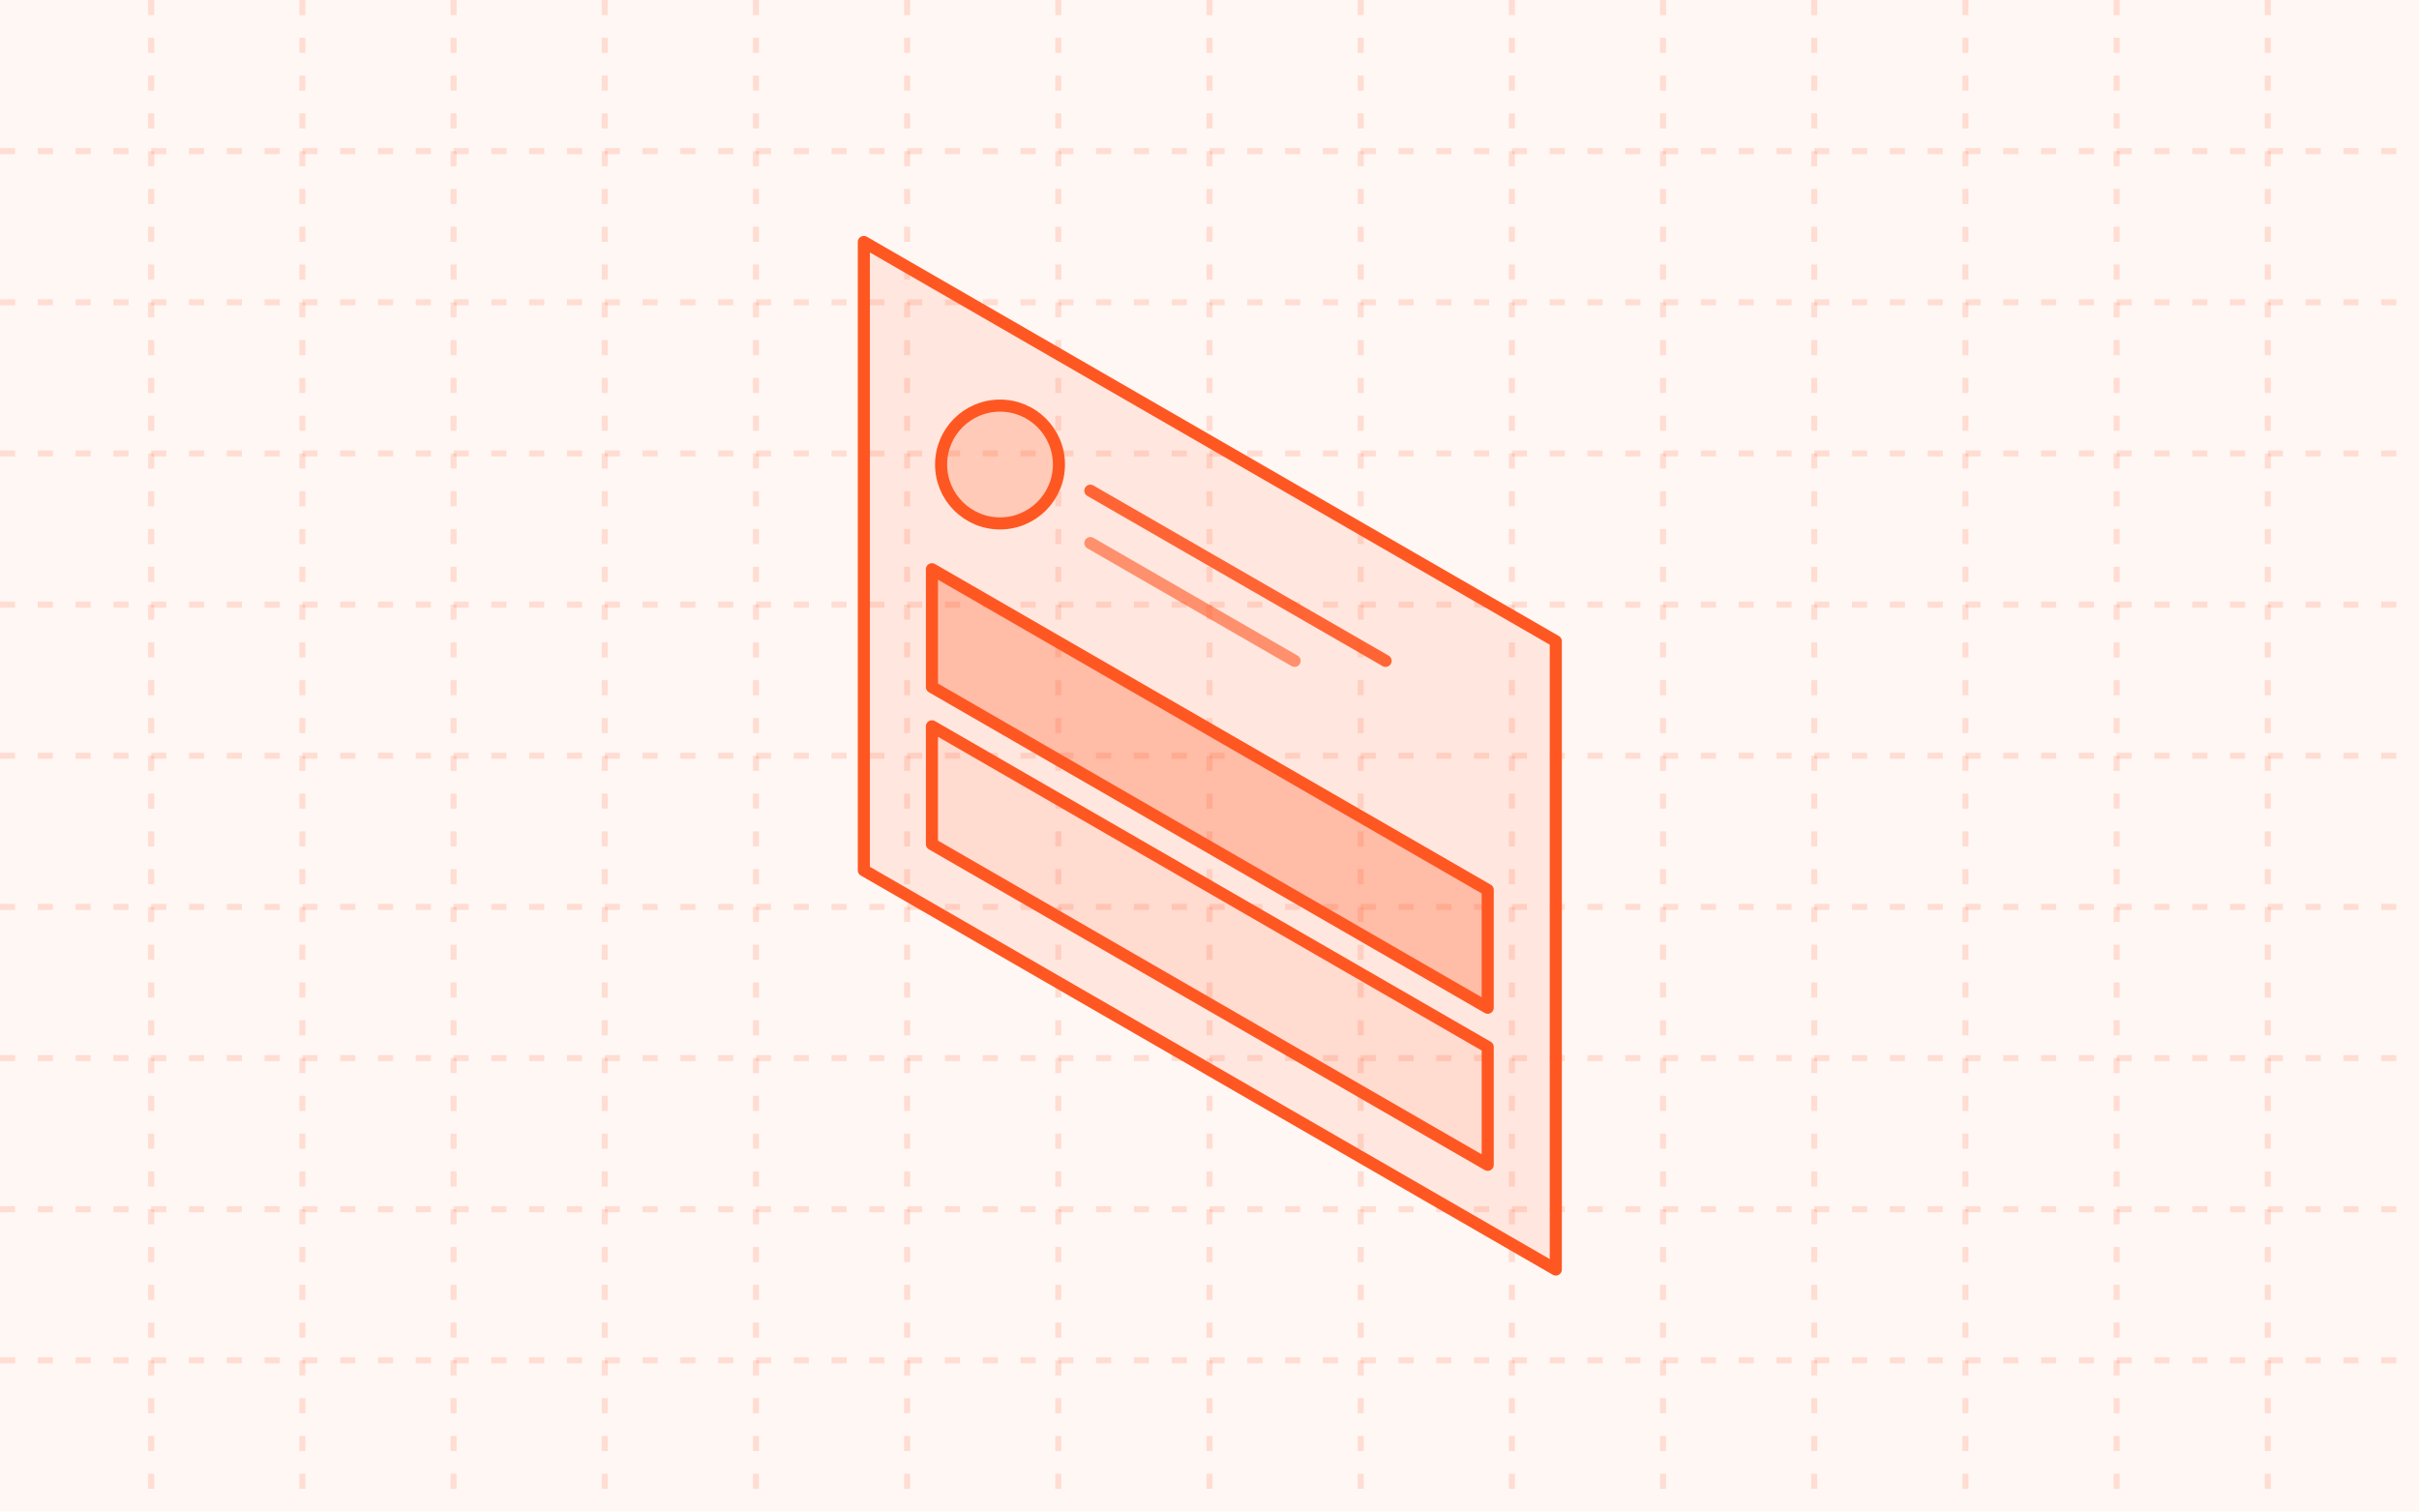
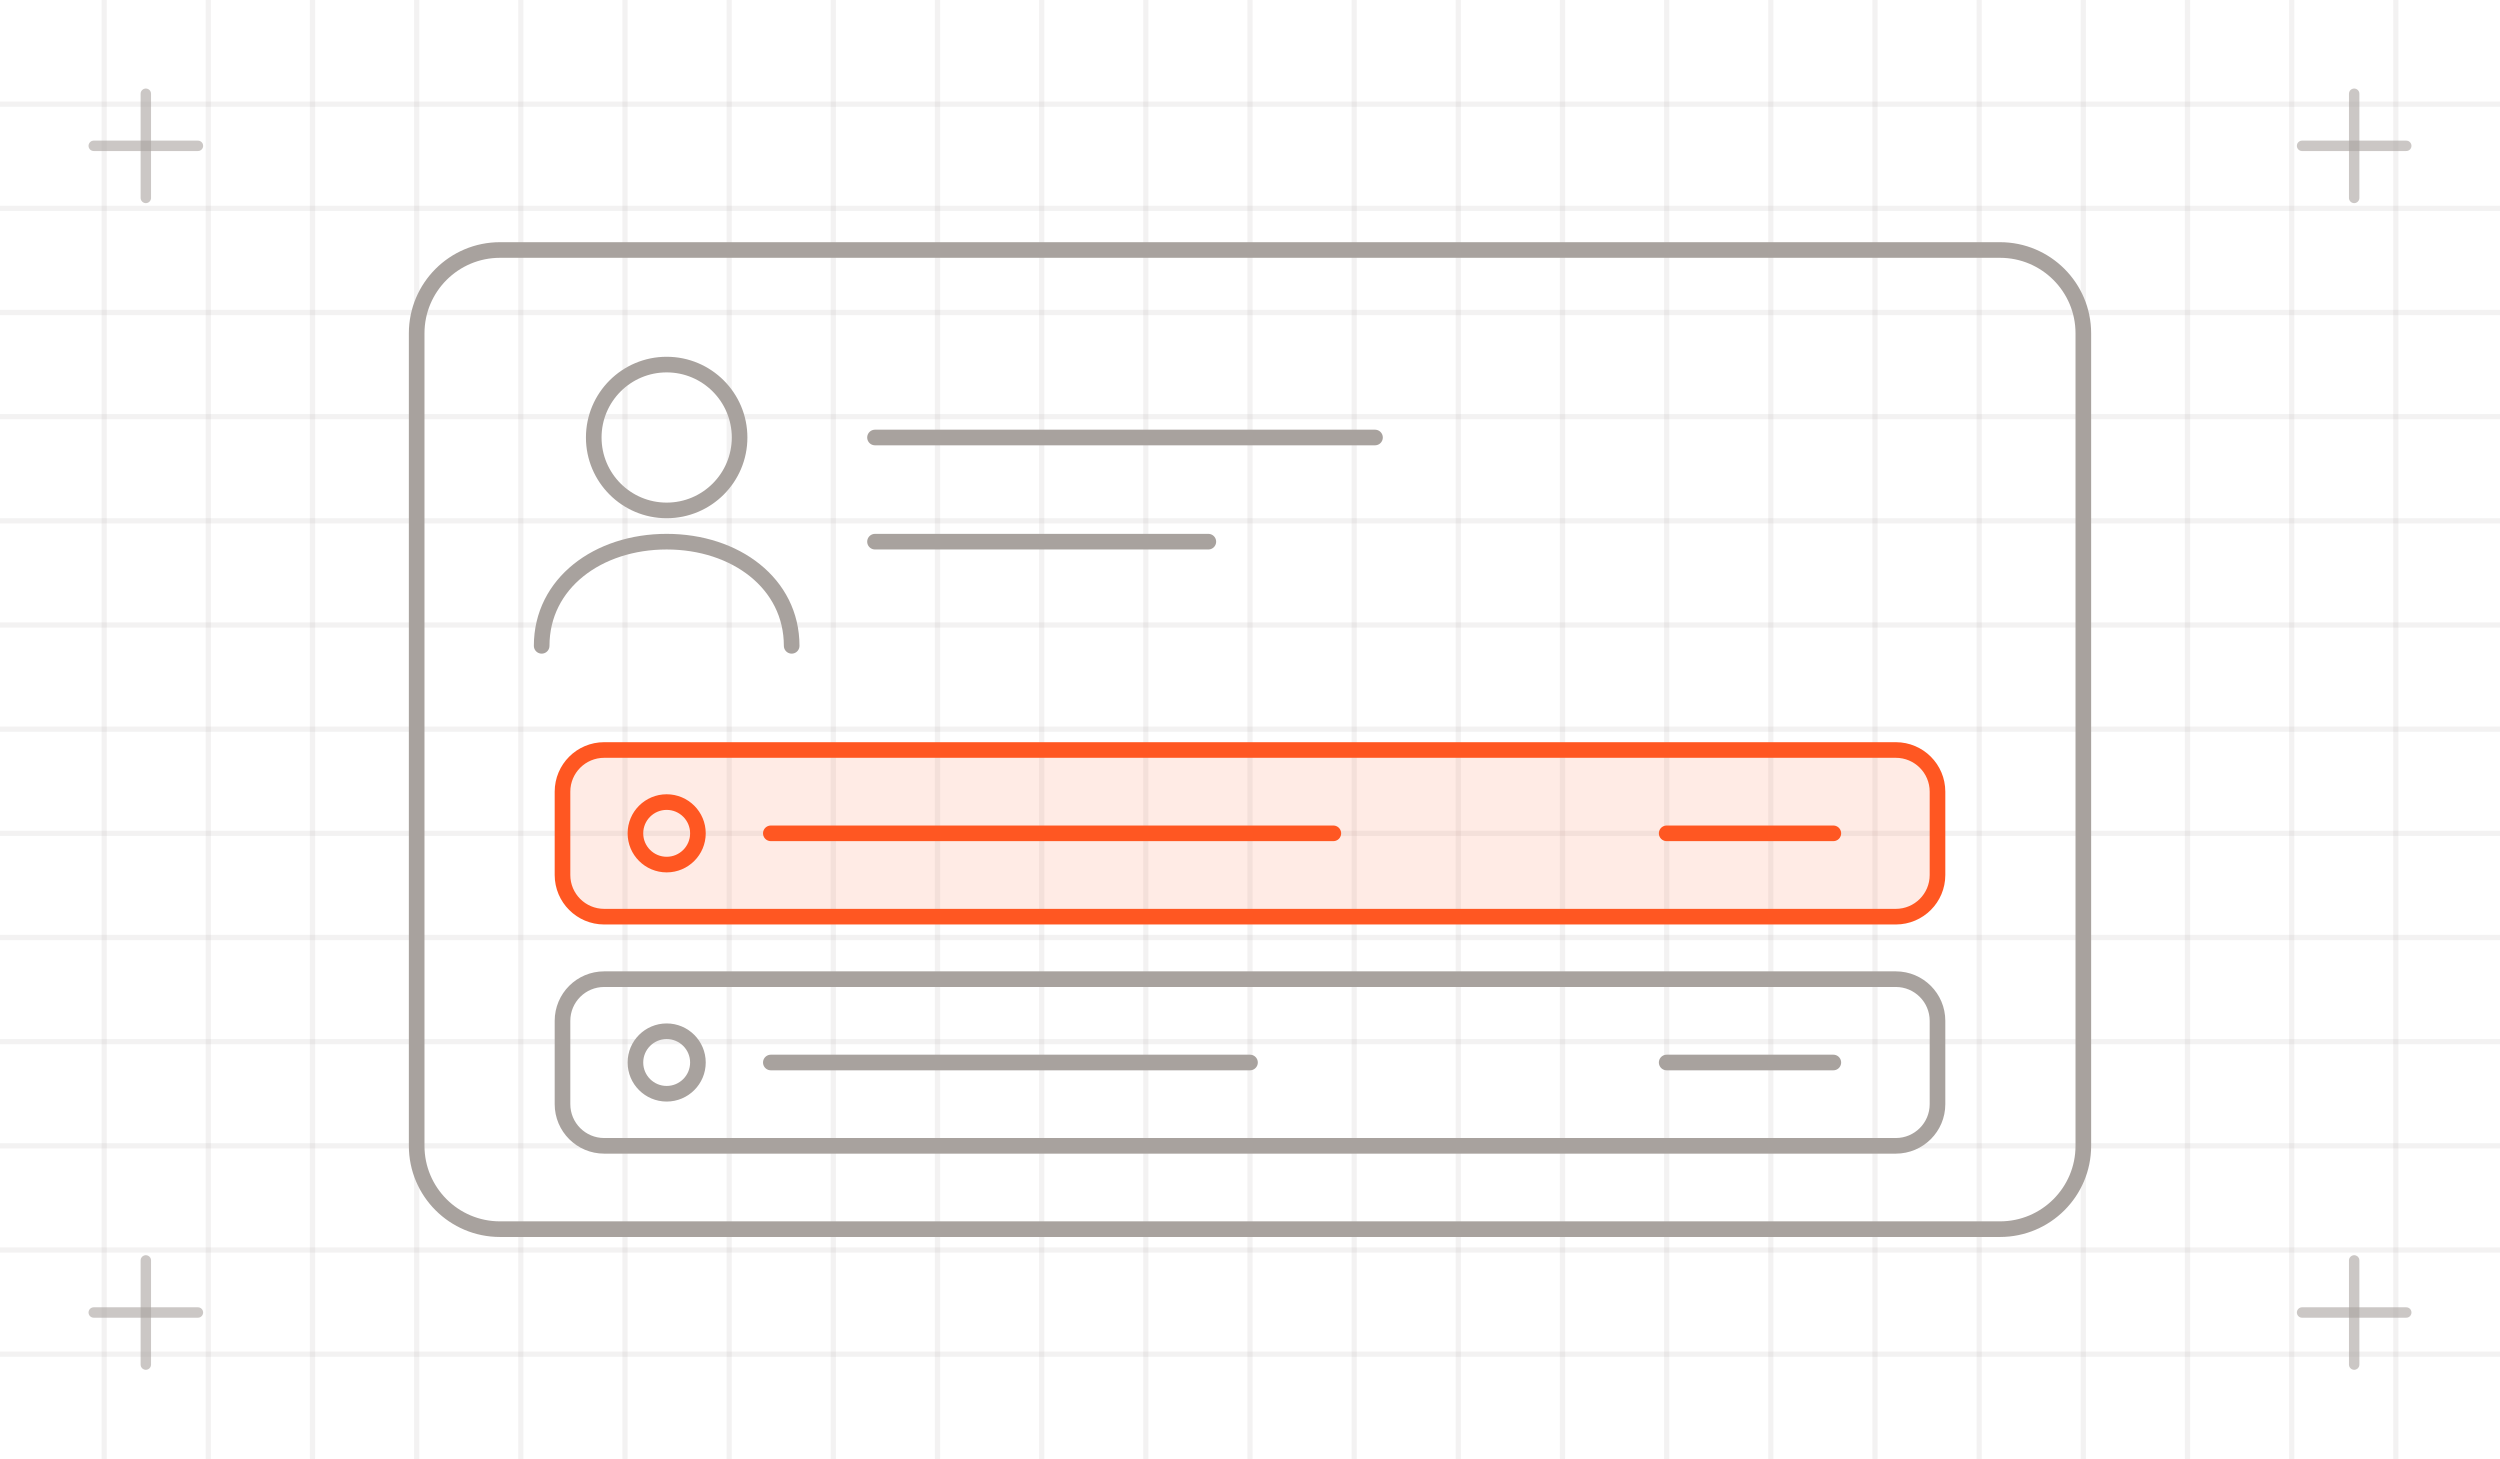
- <svg xmlns="http://www.w3.org/2000/svg" viewBox="0 0 320 200" width="320" height="200" fill="none">
-   <rect width="320" height="200" fill="#FF5722" fill-opacity="0.05" />
-   <g stroke="#FF5722" stroke-opacity="0.16" stroke-width="0.8" stroke-dasharray="2 3">
-     <line x1="20" y1="0" x2="20" y2="200" />
-     <line x1="40" y1="0" x2="40" y2="200" />
-     <line x1="60" y1="0" x2="60" y2="200" />
-     <line x1="80" y1="0" x2="80" y2="200" />
-     <line x1="100" y1="0" x2="100" y2="200" />
-     <line x1="120" y1="0" x2="120" y2="200" />
-     <line x1="140" y1="0" x2="140" y2="200" />
-     <line x1="160" y1="0" x2="160" y2="200" />
-     <line x1="180" y1="0" x2="180" y2="200" />
-     <line x1="200" y1="0" x2="200" y2="200" />
-     <line x1="220" y1="0" x2="220" y2="200" />
-     <line x1="240" y1="0" x2="240" y2="200" />
-     <line x1="260" y1="0" x2="260" y2="200" />
-     <line x1="280" y1="0" x2="280" y2="200" />
-     <line x1="300" y1="0" x2="300" y2="200" />
-     <line x1="0" y1="20" x2="320" y2="20" />
-     <line x1="0" y1="40" x2="320" y2="40" />
-     <line x1="0" y1="60" x2="320" y2="60" />
-     <line x1="0" y1="80" x2="320" y2="80" />
-     <line x1="0" y1="100" x2="320" y2="100" />
-     <line x1="0" y1="120" x2="320" y2="120" />
-     <line x1="0" y1="140" x2="320" y2="140" />
-     <line x1="0" y1="160" x2="320" y2="160" />
-     <line x1="0" y1="180" x2="320" y2="180" />
+ <svg xmlns="http://www.w3.org/2000/svg" viewBox="0 0 240 140" width="240" height="140" fill="none" stroke-linecap="round" stroke-linejoin="round">
+   <g stroke="#A8A29E" stroke-opacity="0.14" stroke-width="0.5">
+     <line x1="10" y1="0" x2="10" y2="140" />
+     <line x1="20" y1="0" x2="20" y2="140" />
+     <line x1="30" y1="0" x2="30" y2="140" />
+     <line x1="40" y1="0" x2="40" y2="140" />
+     <line x1="50" y1="0" x2="50" y2="140" />
+     <line x1="60" y1="0" x2="60" y2="140" />
+     <line x1="70" y1="0" x2="70" y2="140" />
+     <line x1="80" y1="0" x2="80" y2="140" />
+     <line x1="90" y1="0" x2="90" y2="140" />
+     <line x1="100" y1="0" x2="100" y2="140" />
+     <line x1="110" y1="0" x2="110" y2="140" />
+     <line x1="120" y1="0" x2="120" y2="140" />
+     <line x1="130" y1="0" x2="130" y2="140" />
+     <line x1="140" y1="0" x2="140" y2="140" />
+     <line x1="150" y1="0" x2="150" y2="140" />
+     <line x1="160" y1="0" x2="160" y2="140" />
+     <line x1="170" y1="0" x2="170" y2="140" />
+     <line x1="180" y1="0" x2="180" y2="140" />
+     <line x1="190" y1="0" x2="190" y2="140" />
+     <line x1="200" y1="0" x2="200" y2="140" />
+     <line x1="210" y1="0" x2="210" y2="140" />
+     <line x1="220" y1="0" x2="220" y2="140" />
+     <line x1="230" y1="0" x2="230" y2="140" />
+     <line x1="0" y1="10" x2="240" y2="10" />
+     <line x1="0" y1="20" x2="240" y2="20" />
+     <line x1="0" y1="30" x2="240" y2="30" />
+     <line x1="0" y1="40" x2="240" y2="40" />
+     <line x1="0" y1="50" x2="240" y2="50" />
+     <line x1="0" y1="60" x2="240" y2="60" />
+     <line x1="0" y1="70" x2="240" y2="70" />
+     <line x1="0" y1="80" x2="240" y2="80" />
+     <line x1="0" y1="90" x2="240" y2="90" />
+     <line x1="0" y1="100" x2="240" y2="100" />
+     <line x1="0" y1="110" x2="240" y2="110" />
+     <line x1="0" y1="120" x2="240" y2="120" />
+     <line x1="0" y1="130" x2="240" y2="130" />
  </g>
-   <g transform="translate(160 100) scale(0.866) translate(-152.8 -142.5)">
-     <path d="M100.0 160.0 L205.7 221.0 L205.7 125.0 L100.0 64.0 Z" fill="#FF5722" fill-opacity="0.1" stroke="#FF5722" stroke-opacity="1.0" vector-effect="non-scaling-stroke" stroke-width="1.6" stroke-linejoin="round" />
-     <circle cx="120.8" cy="98.0" r="9" fill="#FF5722" fill-opacity="0.2" stroke="#FF5722" vector-effect="non-scaling-stroke" stroke-width="1.6" />
-     <line x1="134.6" y1="102.0" x2="179.7" y2="128.0" stroke="#FF5722" stroke-opacity="0.9" vector-effect="non-scaling-stroke" stroke-width="1.6" stroke-linecap="round" />
-     <line x1="134.6" y1="110.0" x2="165.8" y2="128.0" stroke="#FF5722" stroke-opacity="0.6" vector-effect="non-scaling-stroke" stroke-width="1.6" stroke-linecap="round" />
-     <path d="M110.4 132.0 L195.3 181.0 L195.3 163.0 L110.4 114.0 Z" fill="#FF5722" fill-opacity="0.3" stroke="#FF5722" stroke-opacity="1.0" vector-effect="non-scaling-stroke" stroke-width="1.6" stroke-linejoin="round" />
-     <path d="M110.4 156.0 L195.3 205.0 L195.3 187.0 L110.4 138.0 Z" fill="#FF5722" fill-opacity="0.08" stroke="#FF5722" stroke-opacity="1.0" vector-effect="non-scaling-stroke" stroke-width="1.6" stroke-linejoin="round" />
+   <g stroke="#A8A29E" stroke-opacity="0.6" stroke-width="1">
+     <line x1="9" y1="14" x2="19" y2="14" />
+     <line x1="14" y1="9" x2="14" y2="19" />
+     <line x1="221" y1="14" x2="231" y2="14" />
+     <line x1="226" y1="9" x2="226" y2="19" />
+     <line x1="9" y1="126" x2="19" y2="126" />
+     <line x1="14" y1="121" x2="14" y2="131" />
+     <line x1="221" y1="126" x2="231" y2="126" />
+     <line x1="226" y1="121" x2="226" y2="131" />
+   </g>
+   <g stroke-width="1.5">
+     <rect x="40" y="24" width="160" height="94" rx="8" stroke="#A8A29E" fill="none" />
+     <circle cx="64" cy="42" r="7" stroke="#A8A29E" fill="none" />
+     <path d="M52 62 c0 -6 5.4 -10 12 -10 s12 4 12 10" stroke="#A8A29E" fill="none" />
+     <line x1="84" y1="42" x2="132" y2="42" stroke="#A8A29E" />
+     <line x1="84" y1="52" x2="116" y2="52" stroke="#A8A29E" />
+     <rect x="54" y="72" width="132" height="16" rx="4" stroke="#FF5722" fill="#FF5722" fill-opacity="0.12" />
+     <circle cx="64" cy="80" r="3" stroke="#FF5722" fill="none" />
+     <line x1="74" y1="80" x2="128" y2="80" stroke="#FF5722" />
+     <line x1="160" y1="80" x2="176" y2="80" stroke="#FF5722" />
+     <rect x="54" y="94" width="132" height="16" rx="4" stroke="#A8A29E" fill="none" />
+     <circle cx="64" cy="102" r="3" stroke="#A8A29E" fill="none" />
+     <line x1="74" y1="102" x2="120" y2="102" stroke="#A8A29E" />
+     <line x1="160" y1="102" x2="176" y2="102" stroke="#A8A29E" />
  </g>
</svg>
